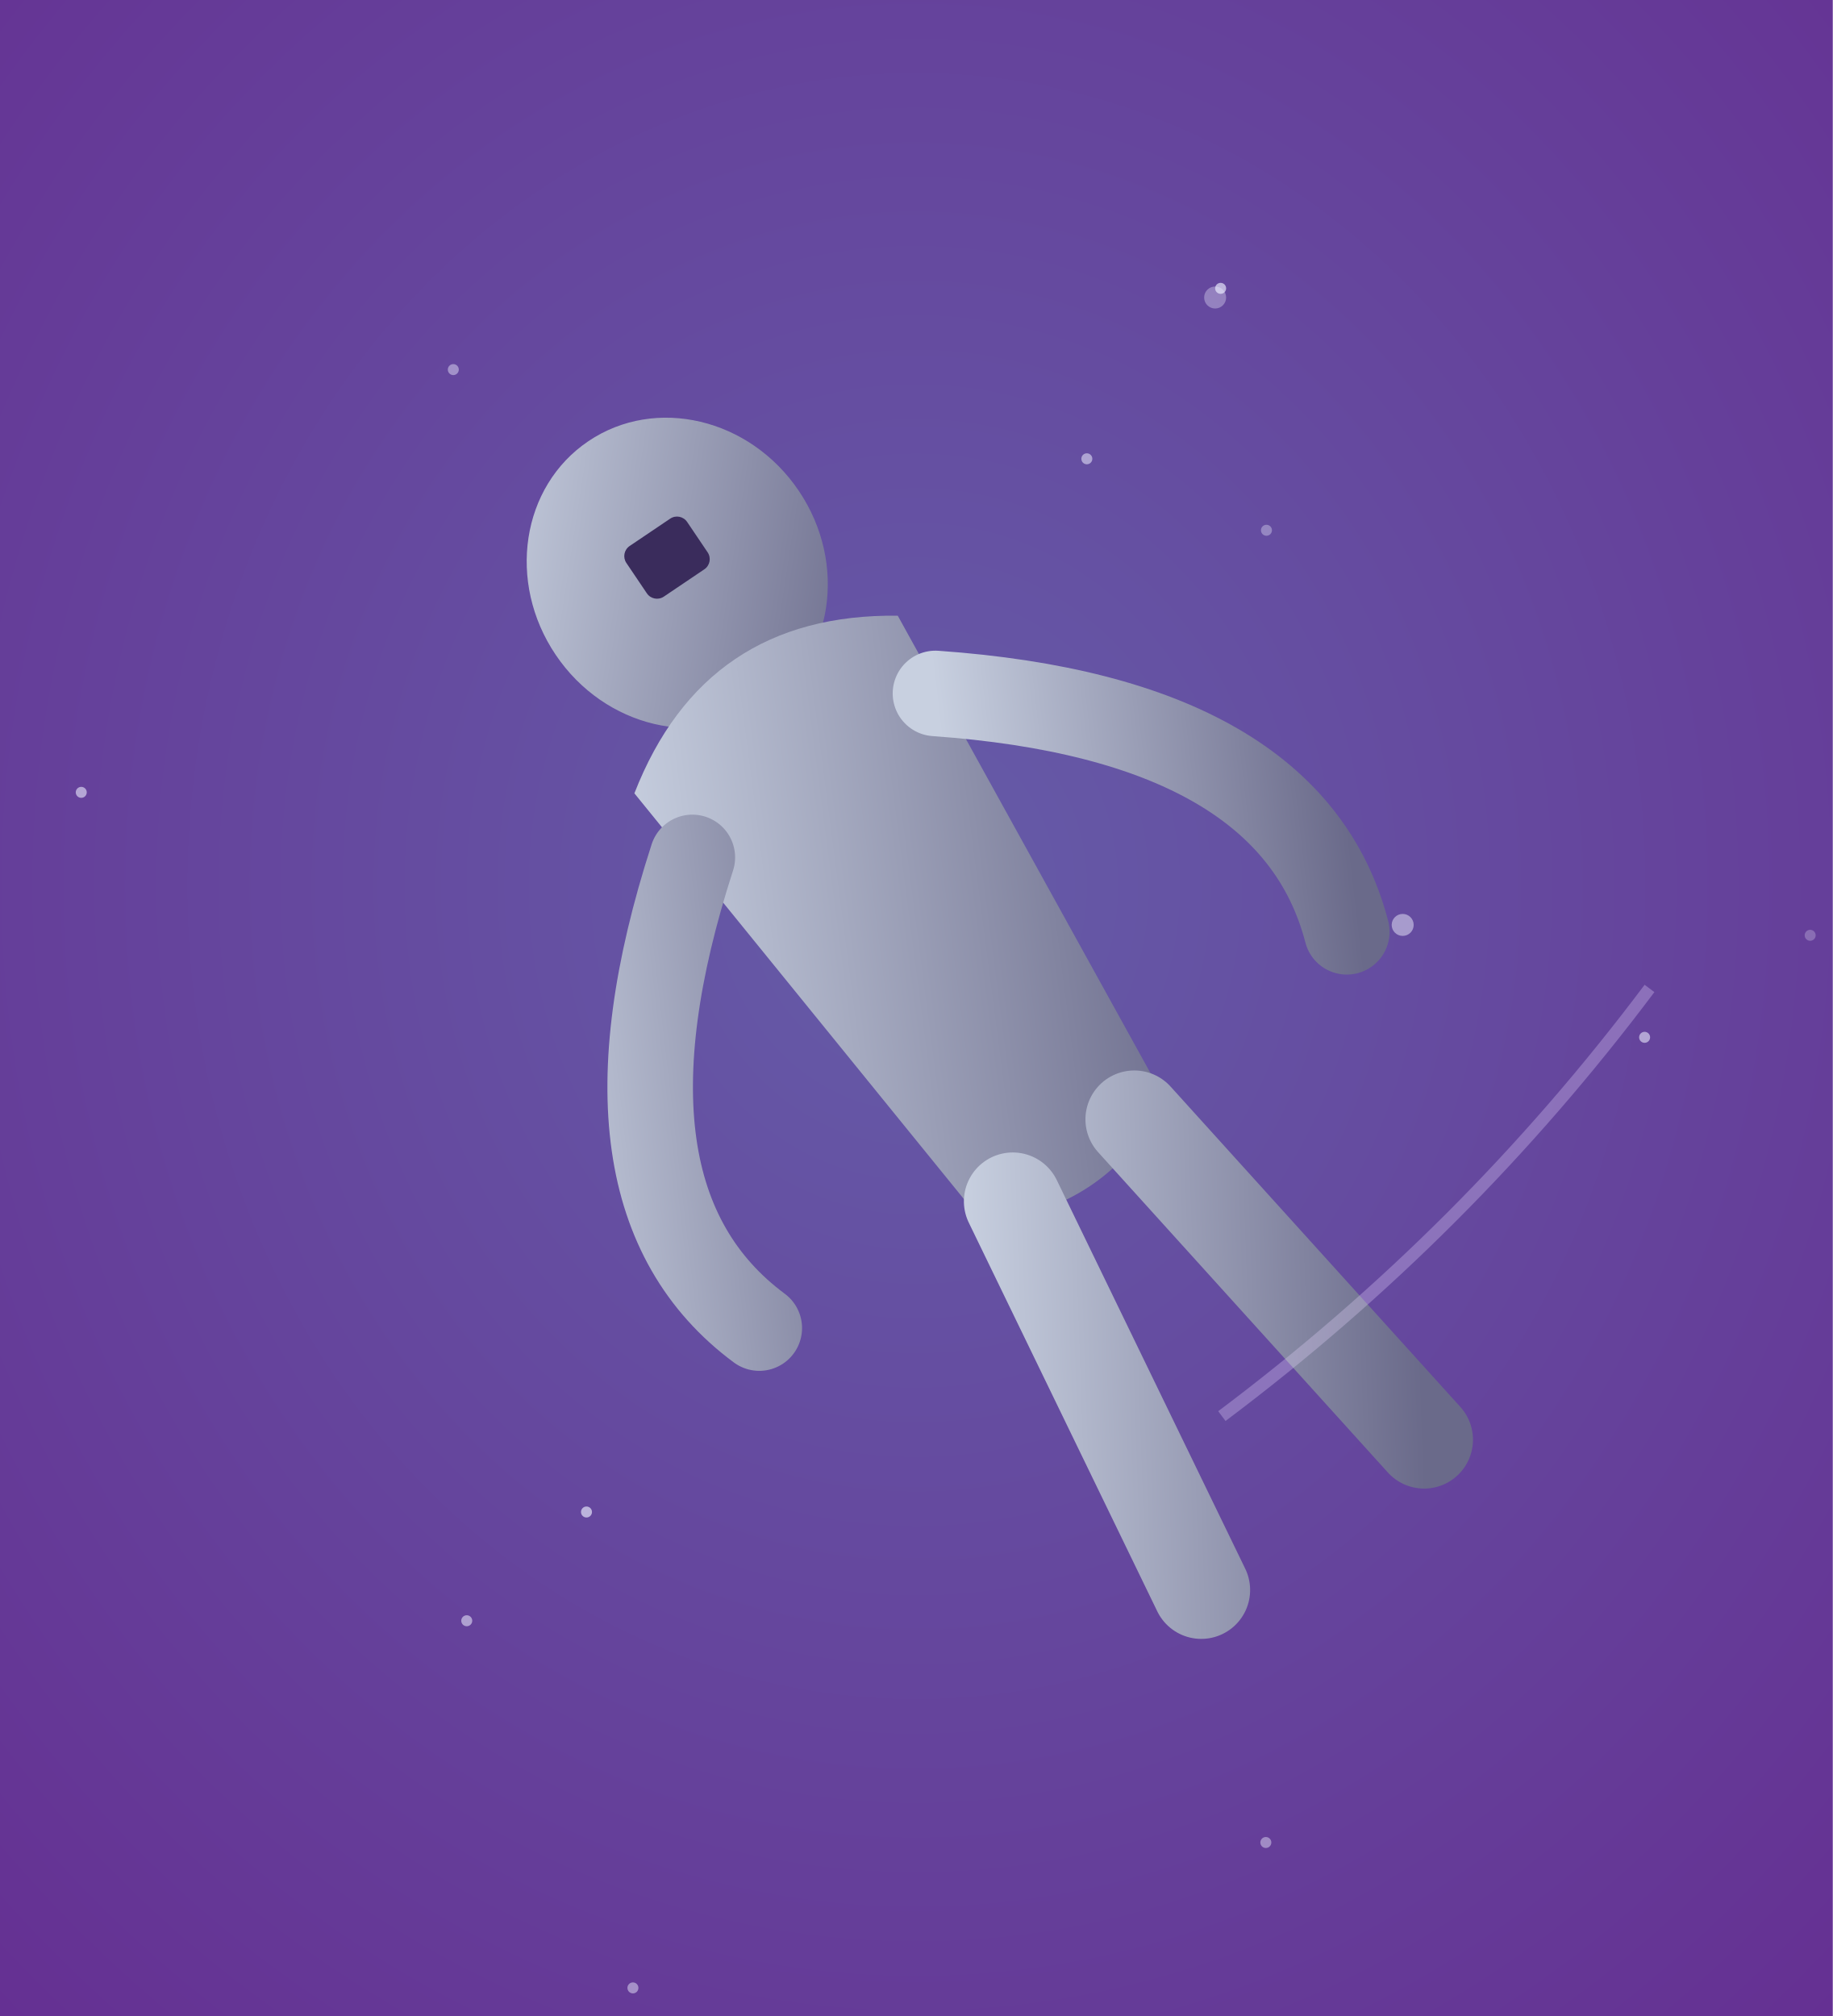
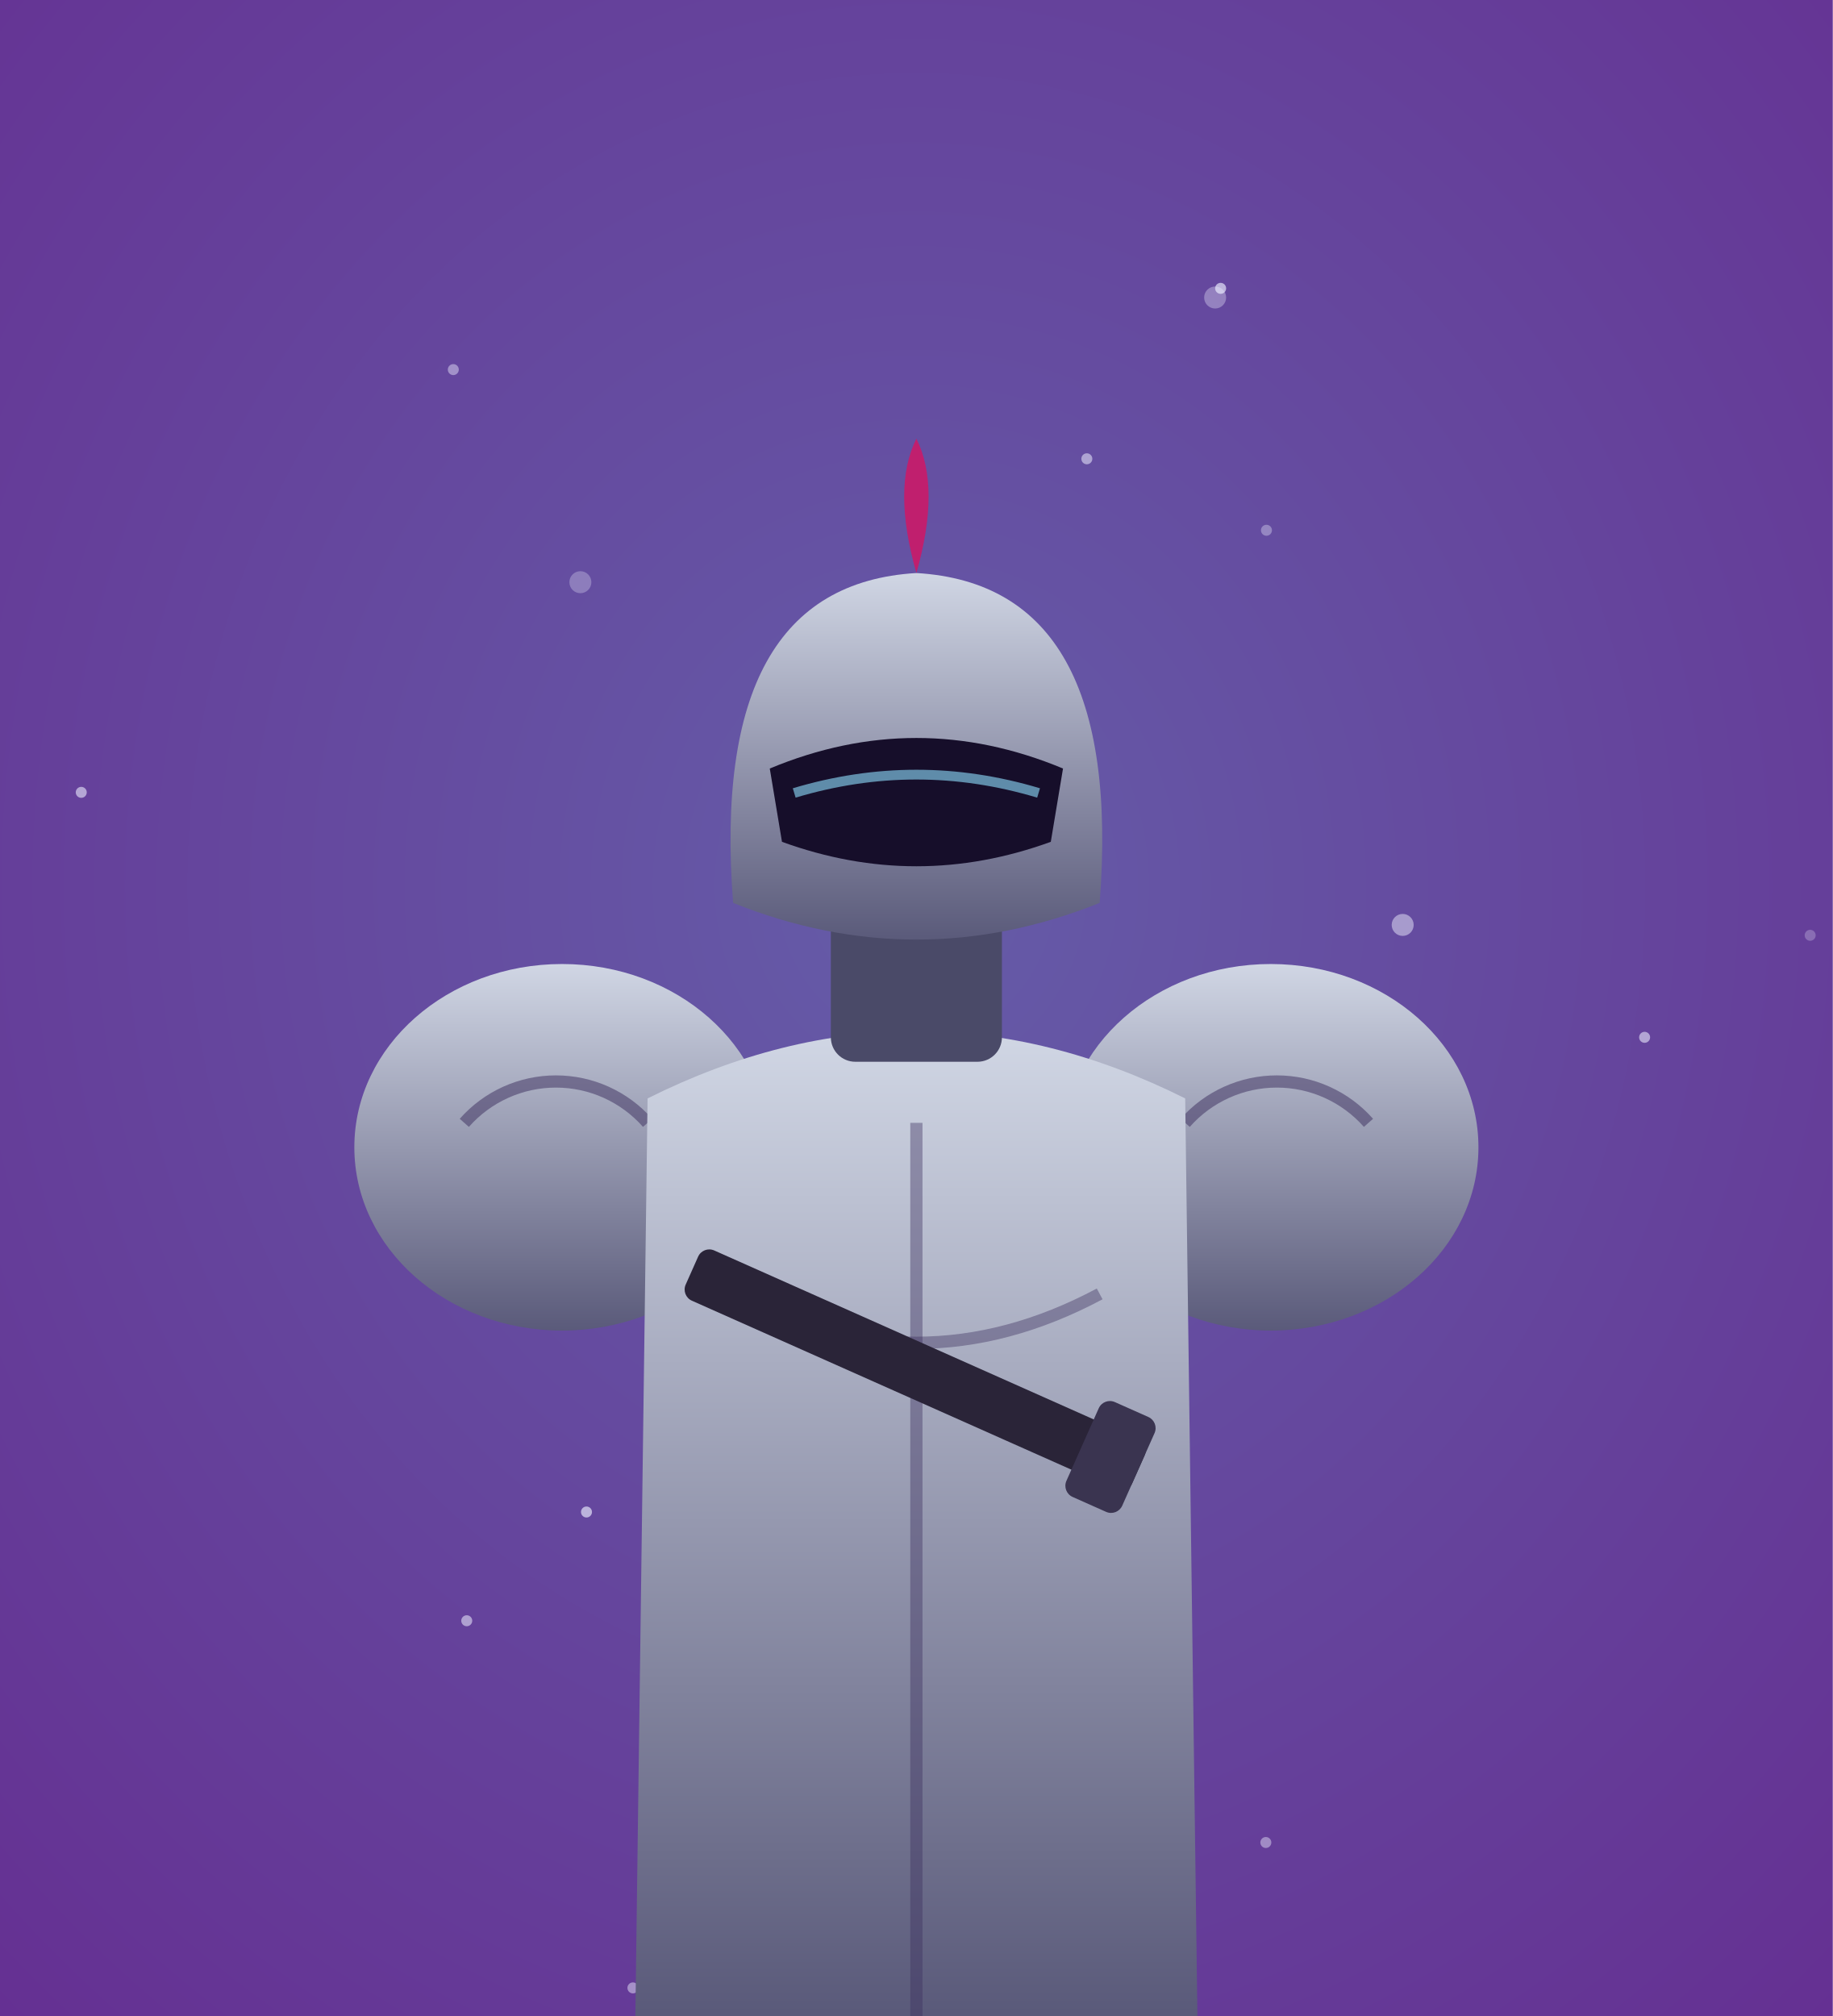
<svg xmlns="http://www.w3.org/2000/svg" viewBox="0 0 300 330" width="300" height="330">
  <defs>
    <radialGradient id="bb2-bg" cx="50%" cy="44%" r="80%">
      <stop offset="0%" stop-color="#655ca8" />
      <stop offset="100%" stop-color="#652d91" />
    </radialGradient>
-     <linearGradient id="bb2-arm" x1="0" y1="0" x2="1" y2="1">
-       <stop offset="0%" stop-color="#c8d0e0" />
-       <stop offset="100%" stop-color="#6a6a8a" />
+     <linearGradient id="bb2-arm" x1="0" y1="0" x2="0" y2="1">
+       <stop offset="0%" stop-color="#d0d6e4" />
+       <stop offset="100%" stop-color="#5a5a7a" />
    </linearGradient>
  </defs>
  <rect width="300" height="330" fill="url(#bb2-bg)" />
  <circle cx="96.0" cy="247.5" r="0.9" fill="#eef0ff" opacity="0.64" />
  <circle cx="13.3" cy="129.7" r="0.9" fill="#eef0ff" opacity="0.58" />
  <circle cx="199.8" cy="47.2" r="0.9" fill="#eef0ff" opacity="0.65" />
  <circle cx="207.2" cy="301.6" r="0.9" fill="#eef0ff" opacity="0.43" />
  <circle cx="76.4" cy="265.3" r="0.9" fill="#eef0ff" opacity="0.54" />
  <circle cx="103.6" cy="325.4" r="0.9" fill="#eef0ff" opacity="0.47" />
  <circle cx="207.3" cy="86.8" r="0.9" fill="#eef0ff" opacity="0.35" />
  <circle cx="95.0" cy="95.3" r="1.8" fill="#eef0ff" opacity="0.29" />
  <circle cx="229.6" cy="151.4" r="1.8" fill="#eef0ff" opacity="0.48" />
  <circle cx="296.3" cy="153.1" r="0.9" fill="#eef0ff" opacity="0.26" />
  <circle cx="269.2" cy="169.8" r="0.9" fill="#eef0ff" opacity="0.57" />
  <circle cx="177.9" cy="75.1" r="0.9" fill="#eef0ff" opacity="0.53" />
  <circle cx="74.2" cy="60.5" r="0.9" fill="#eef0ff" opacity="0.44" />
  <circle cx="198.9" cy="48.7" r="1.8" fill="#eef0ff" opacity="0.34" />
-   <g transform="rotate(-34 150 151.8)">
-     <ellipse cx="150" cy="81.8" rx="24" ry="26" fill="url(#bb2-arm)" />
-     <rect x="144" y="73.8" width="12" height="10" rx="2" fill="#3a2c5c" />
-     <path d="M124,107.8 q26,-18 52,0 l-8,90 q-18,10 -36,0 z" fill="url(#bb2-arm)" />
-     <path d="M126,121.8 Q80,157.8 92,191.8" stroke="url(#bb2-arm)" stroke-width="14" fill="none" stroke-linecap="round" />
-     <path d="M174,121.8 Q220,157.8 208,191.8" stroke="url(#bb2-arm)" stroke-width="14" fill="none" stroke-linecap="round" />
-     <path d="M138,197.8 l-10,70 M162,197.8 l10,70" stroke="url(#bb2-arm)" stroke-width="16" stroke-linecap="round" />
+   <ellipse cx="92" cy="187.8" rx="34" ry="30" fill="url(#bb2-arm)" />
+   <ellipse cx="208" cy="187.8" rx="34" ry="30" fill="url(#bb2-arm)" />
+   <path d="M76,183.8 a20,20 0 0 1 30,0" stroke="#3a2c5c" stroke-width="2" fill="none" opacity="0.5" />
+   <path d="M194,183.8 a20,20 0 0 1 30,0" stroke="#3a2c5c" stroke-width="2" fill="none" opacity="0.5" />
+   <path d="M104,330 L106,179.8 q44,-22 88,0 L196,330 Z" fill="url(#bb2-arm)" />
+   <path d="M150,183.8 L150,330" stroke="#3a2c5c" stroke-width="2" opacity="0.4" />
+   <path d="M120,211.8 q30,16 60,0" stroke="#3a2c5c" stroke-width="2" fill="none" opacity="0.4" />
+   <rect x="136" y="147.8" width="28" height="26" rx="4" fill="#4a4a68" />
+   <path d="M120,147.8 Q116,95.8 150,93.8 Q184,95.8 180,147.8 Q150,159.8 120,147.8 Z" fill="url(#bb2-arm)" />
+   <path d="M126,125.8 q24,-10 48,0 l-2,12 q-22,8 -44,0 Z" fill="#160e2a" />
+   <path d="M130,129.8 q20,-6 40,0" stroke="#8fe0ff" stroke-width="1.6" opacity="0.6" fill="none" />
+   <path d="M150,93.8 q-4,-14 0,-22 q4,8 0,22 Z" fill="#c01f6e" />
+   <g transform="rotate(24 150 223.8)">
+     <rect x="110" y="219.8" width="80" height="9" rx="2" fill="#2a2438" />
+     <rect x="180" y="215.8" width="10" height="17" rx="2" fill="#3a3450" />
  </g>
-   <path d="M200,231.8 q40,-30 70,-70" stroke="#e6d6ff" stroke-width="2" opacity="0.3" fill="none" />
</svg>
